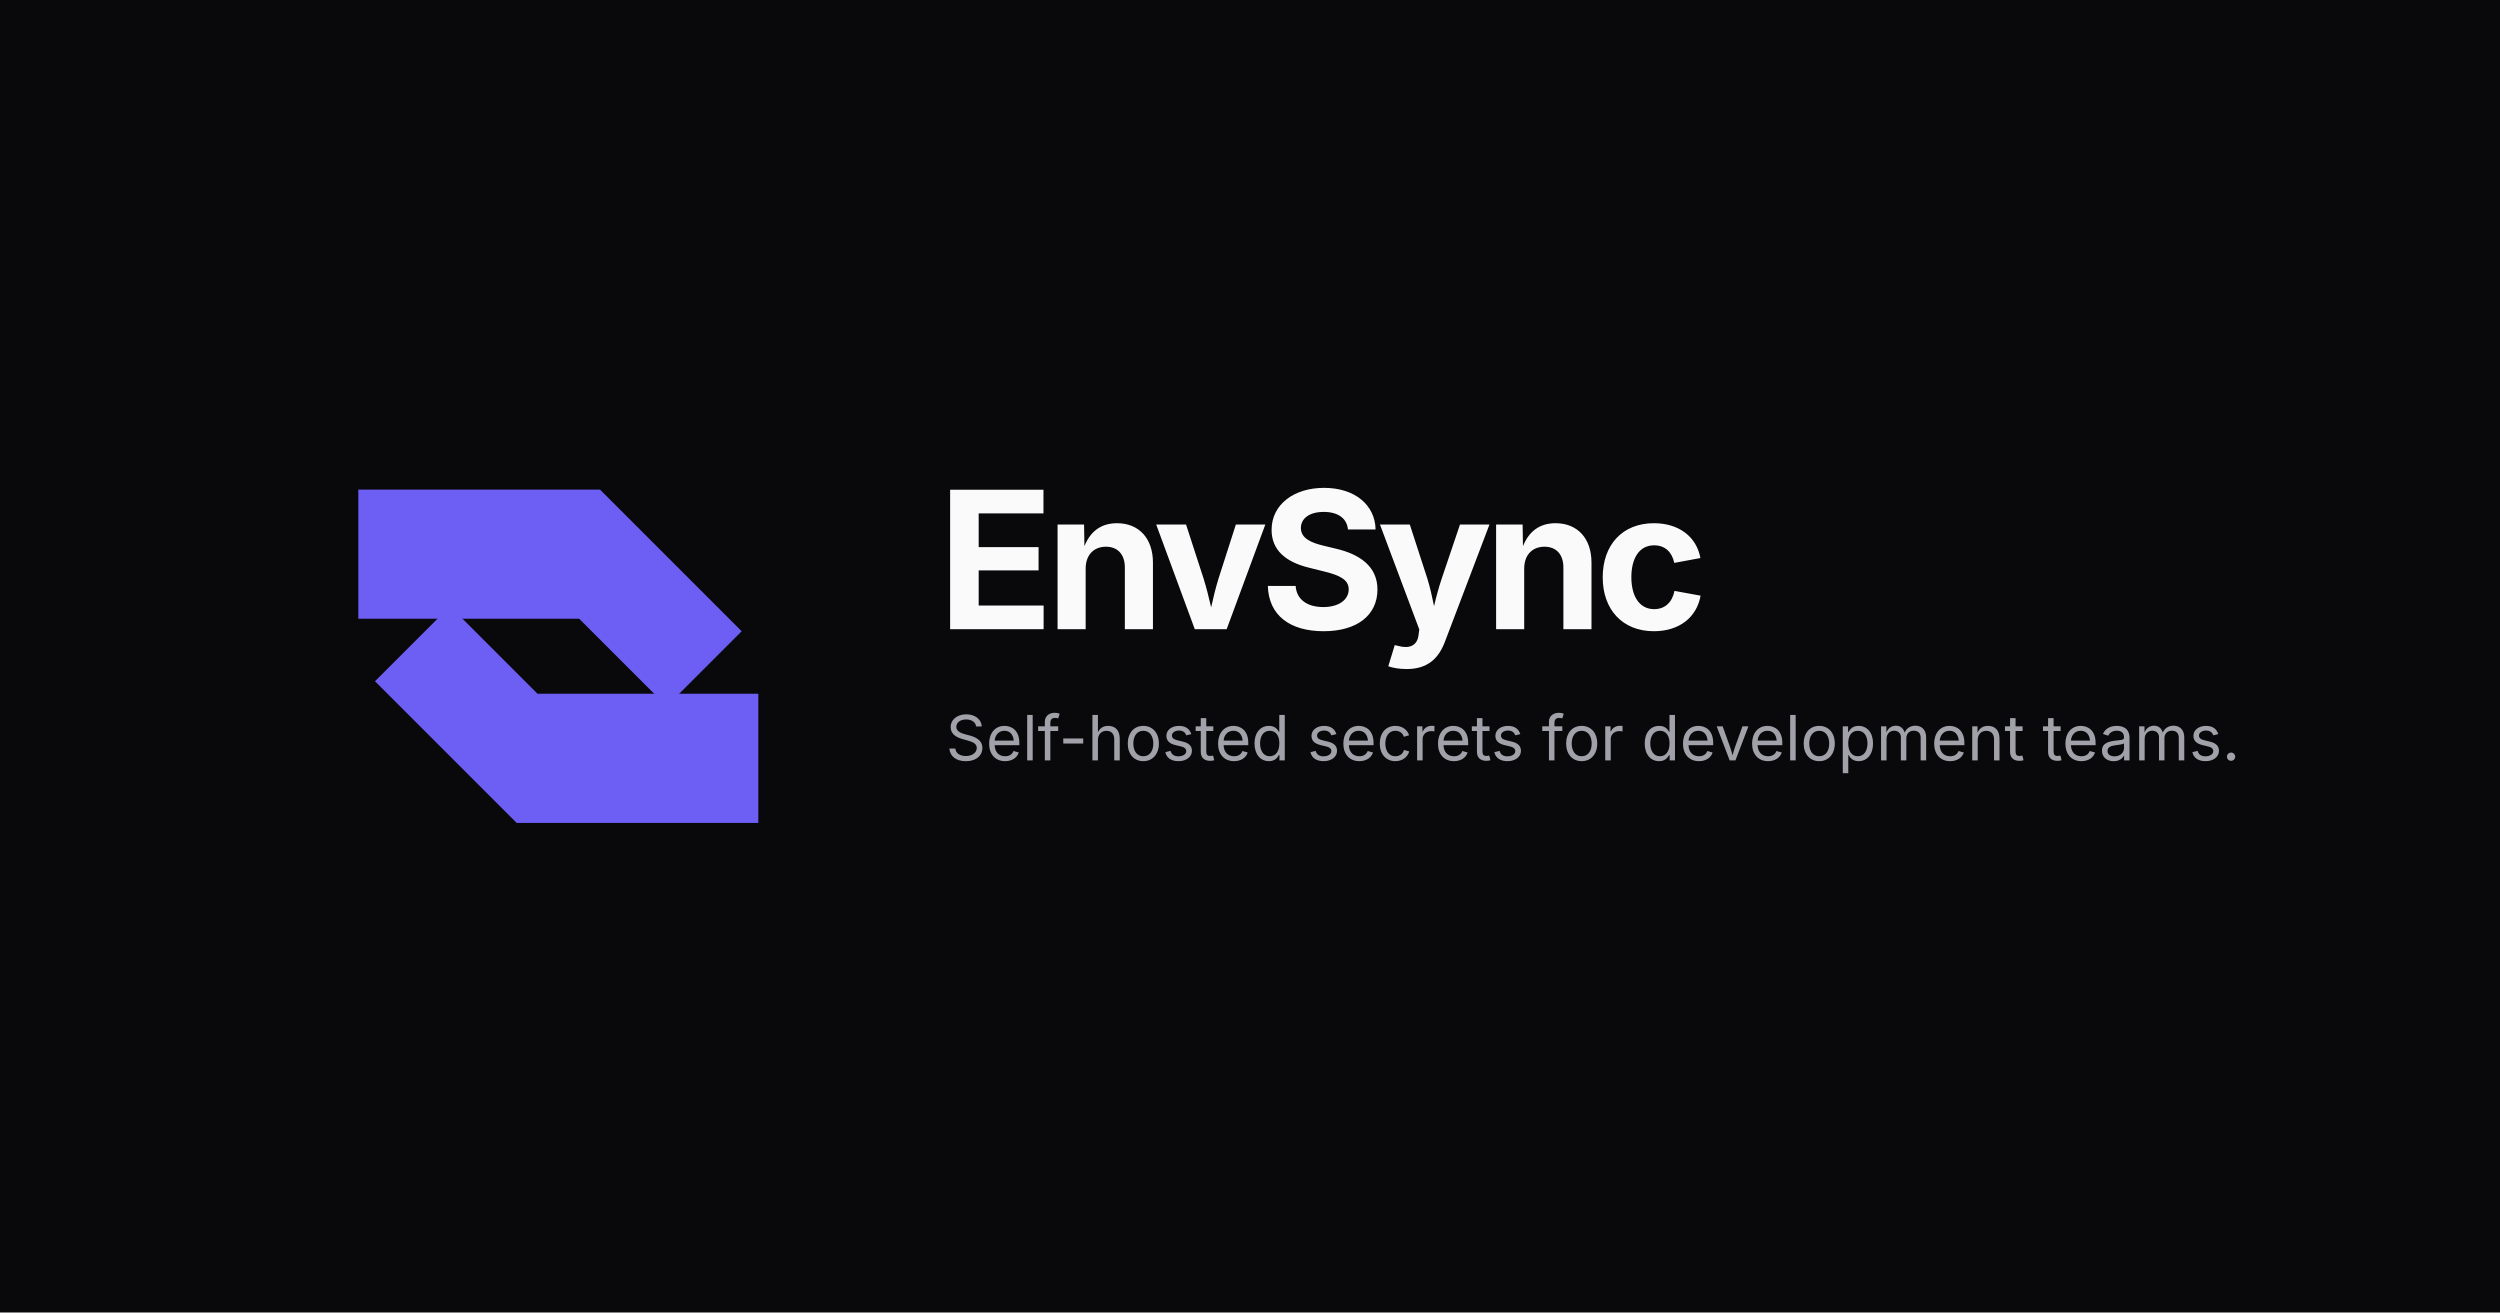
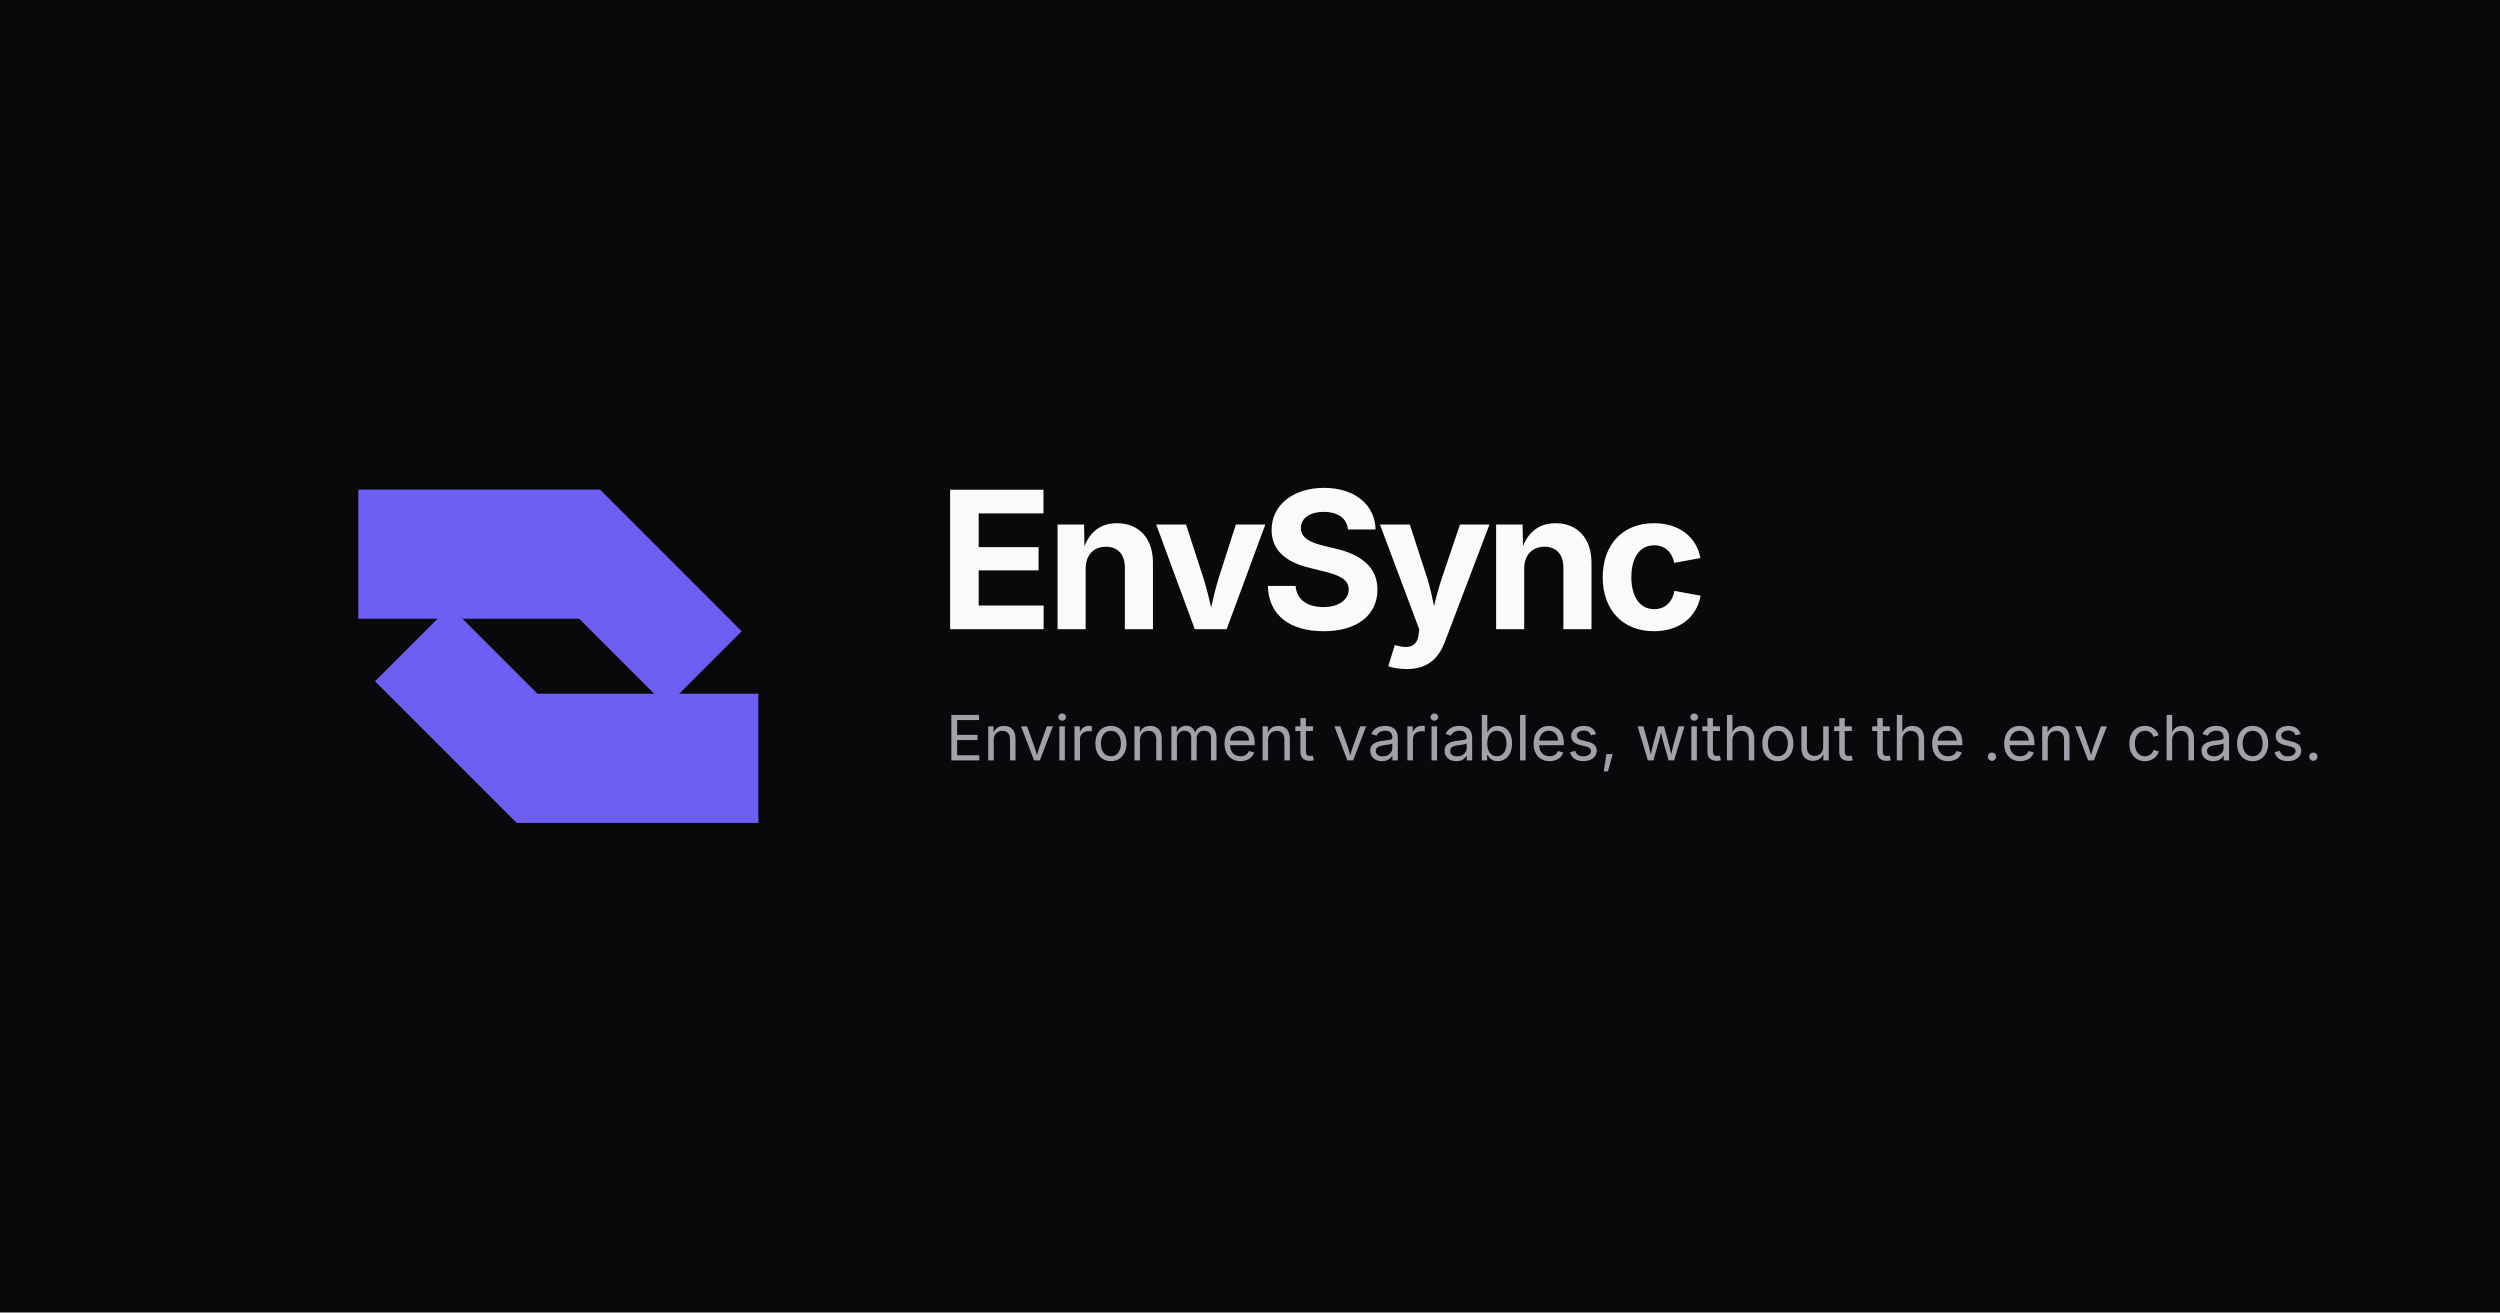
<svg xmlns="http://www.w3.org/2000/svg" width="1200" height="630" viewBox="0 0 1200 630">
  <rect width="1200" height="630" fill="#09090B" />
  <g transform="translate(140 187) scale(8)">
    <path fill="#6D5EF4" d="M4 6h14.5L27 14.5l-4.5 4.5-5.25-5.25H4V6Z" />
    <path fill="#6D5EF4" d="M28 26H13.5L5 17.5 9.5 13l5.25 5.25H28V26Z" />
  </g>
  <text x="450" y="302" fill="#FAFAFA" font-family="Inter,Arial,sans-serif" font-size="92" font-weight="650" letter-spacing="-4">EnvSync</text>
-   <text x="454" y="365" fill="#A1A1AA" font-family="Inter,Arial,sans-serif" font-size="30">Self-hosted secrets for development teams.</text>
+   <text x="454" y="365" fill="#A1A1AA" font-family="Inter,Arial,sans-serif" font-size="30">Environment variables, without the .env chaos.</text>
</svg>
